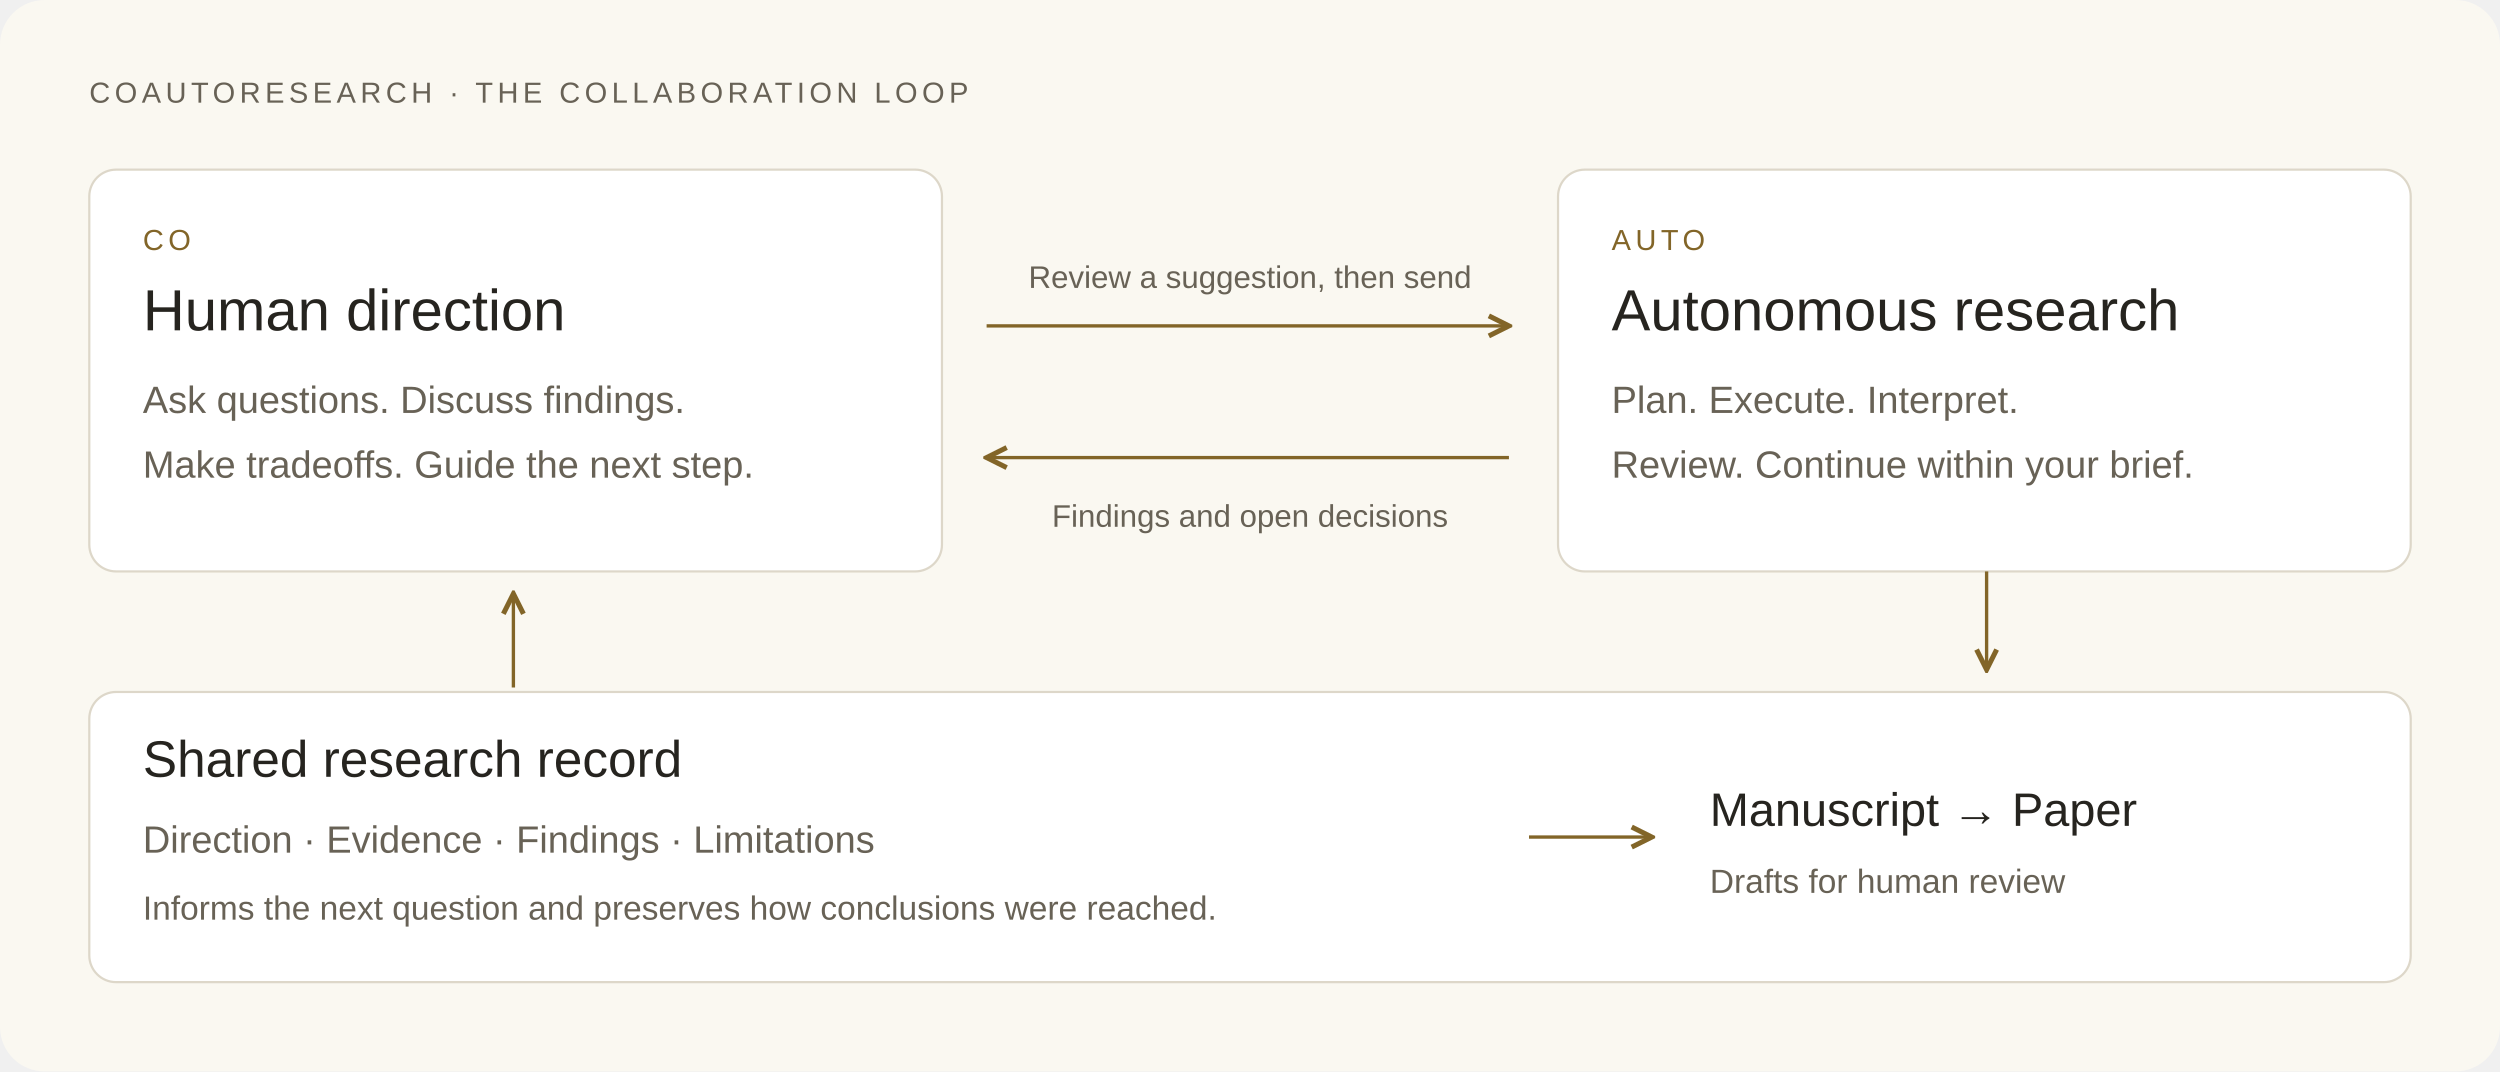
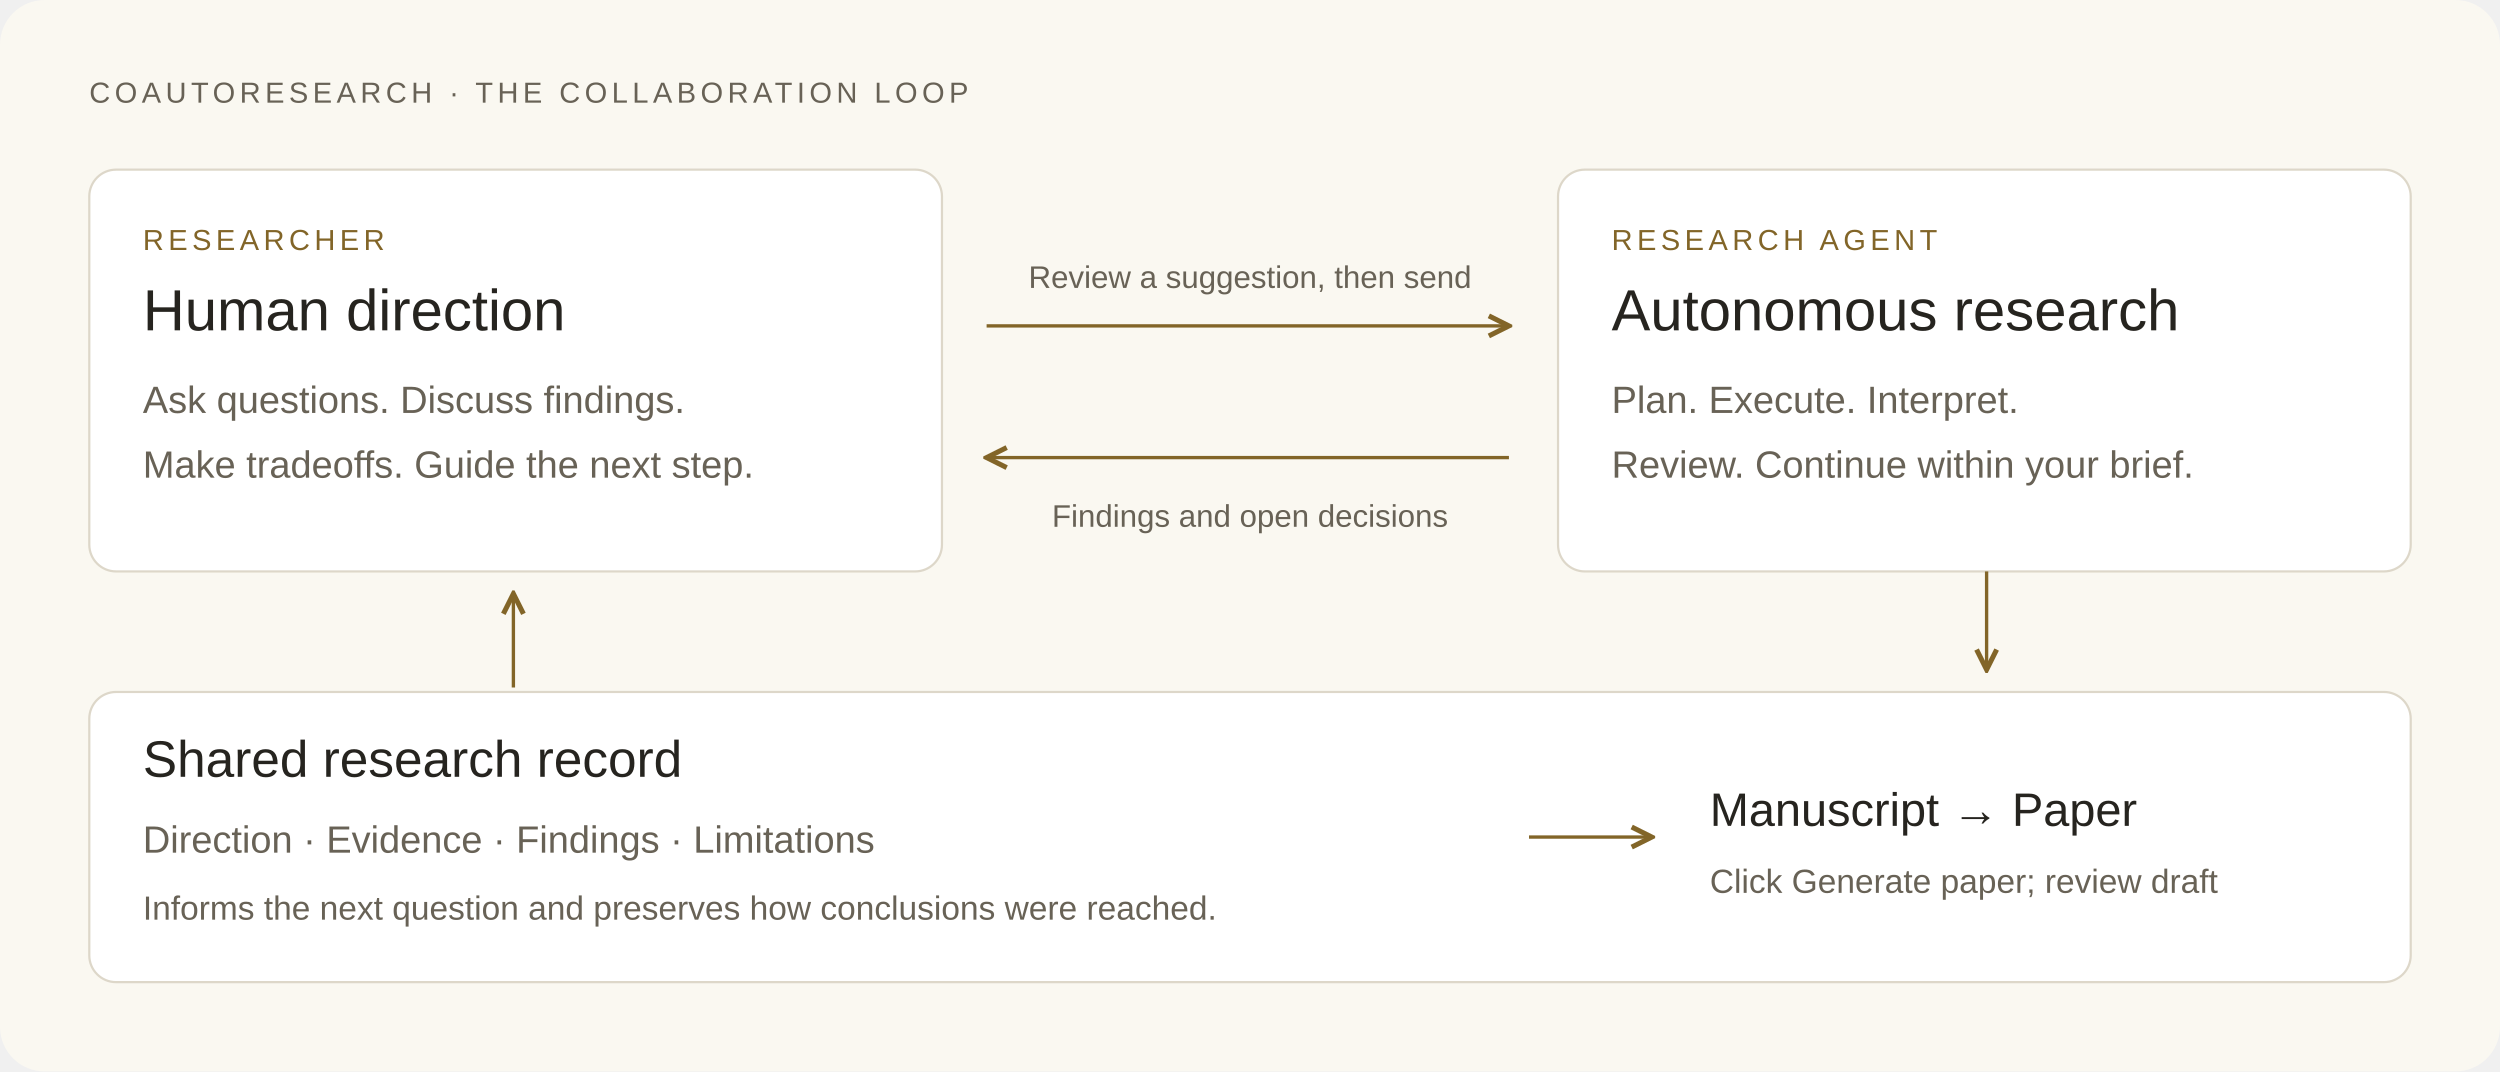
<svg xmlns="http://www.w3.org/2000/svg" width="1120" height="480" viewBox="0 0 1120 480" role="img" aria-labelledby="title desc">
  <defs>
    <marker id="arrow" markerWidth="8" markerHeight="8" refX="7" refY="4" orient="auto-start-reverse">
      <path d="M1 1 L7 4 L1 7" fill="none" stroke="#826528" stroke-width="1.5" />
    </marker>
  </defs>
  <rect width="1120" height="480" rx="20" fill="#faf8f1" />
  <g font-family="Arial, Helvetica, sans-serif">
    <text x="40" y="46" fill="#686256" font-size="13" letter-spacing="2">COAUTORESEARCH · THE COLLABORATION LOOP</text>
    <rect x="40" y="76" width="382" height="180" rx="12" fill="#ffffff" stroke="#ddd7c9" />
    <rect x="698" y="76" width="382" height="180" rx="12" fill="#ffffff" stroke="#ddd7c9" />
-     <text x="64" y="112" fill="#826528" font-size="13" letter-spacing="2">CO</text>
+     <text x="64" y="112" fill="#826528" font-size="13" letter-spacing="2">RESEARCHER</text>
    <text x="64" y="148" fill="#26241f" font-size="26">Human direction</text>
    <text x="64" y="185" fill="#686256" font-size="17">Ask questions. Discuss findings.</text>
    <text x="64" y="214" fill="#686256" font-size="17">Make tradeoffs. Guide the next step.</text>
-     <text x="722" y="112" fill="#826528" font-size="13" letter-spacing="2">AUTO</text>
+     <text x="722" y="112" fill="#826528" font-size="13" letter-spacing="2">RESEARCH AGENT</text>
    <text x="722" y="148" fill="#26241f" font-size="26">Autonomous research</text>
    <text x="722" y="185" fill="#686256" font-size="17">Plan. Execute. Interpret.</text>
    <text x="722" y="214" fill="#686256" font-size="17">Review. Continue within your brief.</text>
    <path d="M442 146 H676" stroke="#826528" stroke-width="1.5" marker-end="url(#arrow)" />
    <text x="560" y="129" text-anchor="middle" fill="#686256" font-size="14">Review a suggestion, then send</text>
    <path d="M676 205 H442" stroke="#826528" stroke-width="1.5" marker-end="url(#arrow)" />
    <text x="560" y="236" text-anchor="middle" fill="#686256" font-size="14">Findings and open decisions</text>
    <path d="M890 256 V300" fill="none" stroke="#826528" stroke-width="1.5" marker-end="url(#arrow)" />
    <path d="M230 308 V266" fill="none" stroke="#826528" stroke-width="1.5" marker-end="url(#arrow)" />
    <rect x="40" y="310" width="1040" height="130" rx="12" fill="#ffffff" stroke="#ddd7c9" />
    <text x="64" y="348" fill="#26241f" font-size="23">Shared research record</text>
    <text x="64" y="382" fill="#686256" font-size="17">Direction · Evidence · Findings · Limitations</text>
    <text x="64" y="412" fill="#686256" font-size="15">Informs the next question and preserves how conclusions were reached.</text>
    <path d="M685 375 H740" stroke="#826528" stroke-width="1.5" marker-end="url(#arrow)" />
    <text x="766" y="370" fill="#26241f" font-size="21">Manuscript → Paper</text>
-     <text x="766" y="400" fill="#686256" font-size="15">Drafts for human review</text>
+     <text x="766" y="400" fill="#686256" font-size="15">Click Generate paper; review draft</text>
  </g>
</svg>
